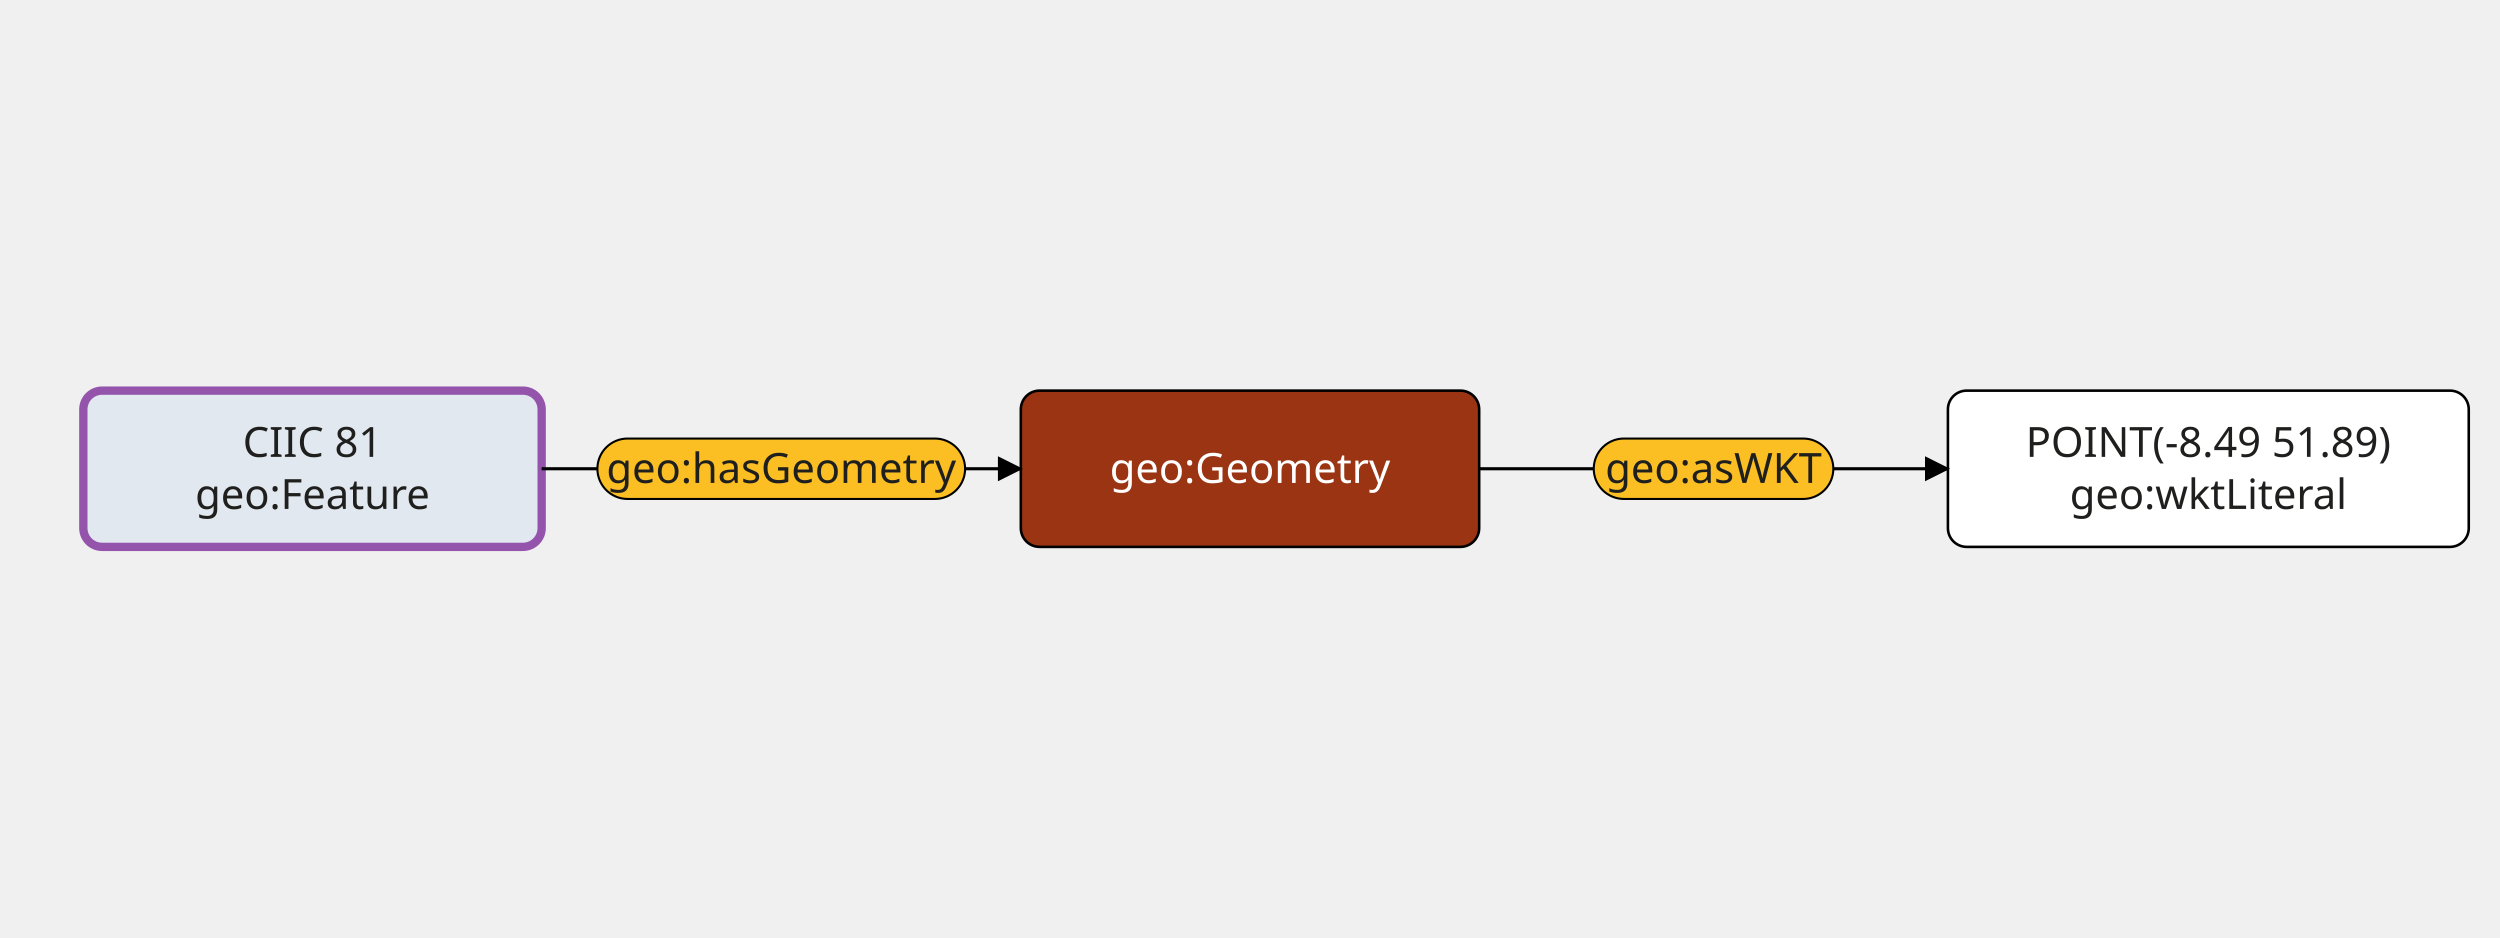
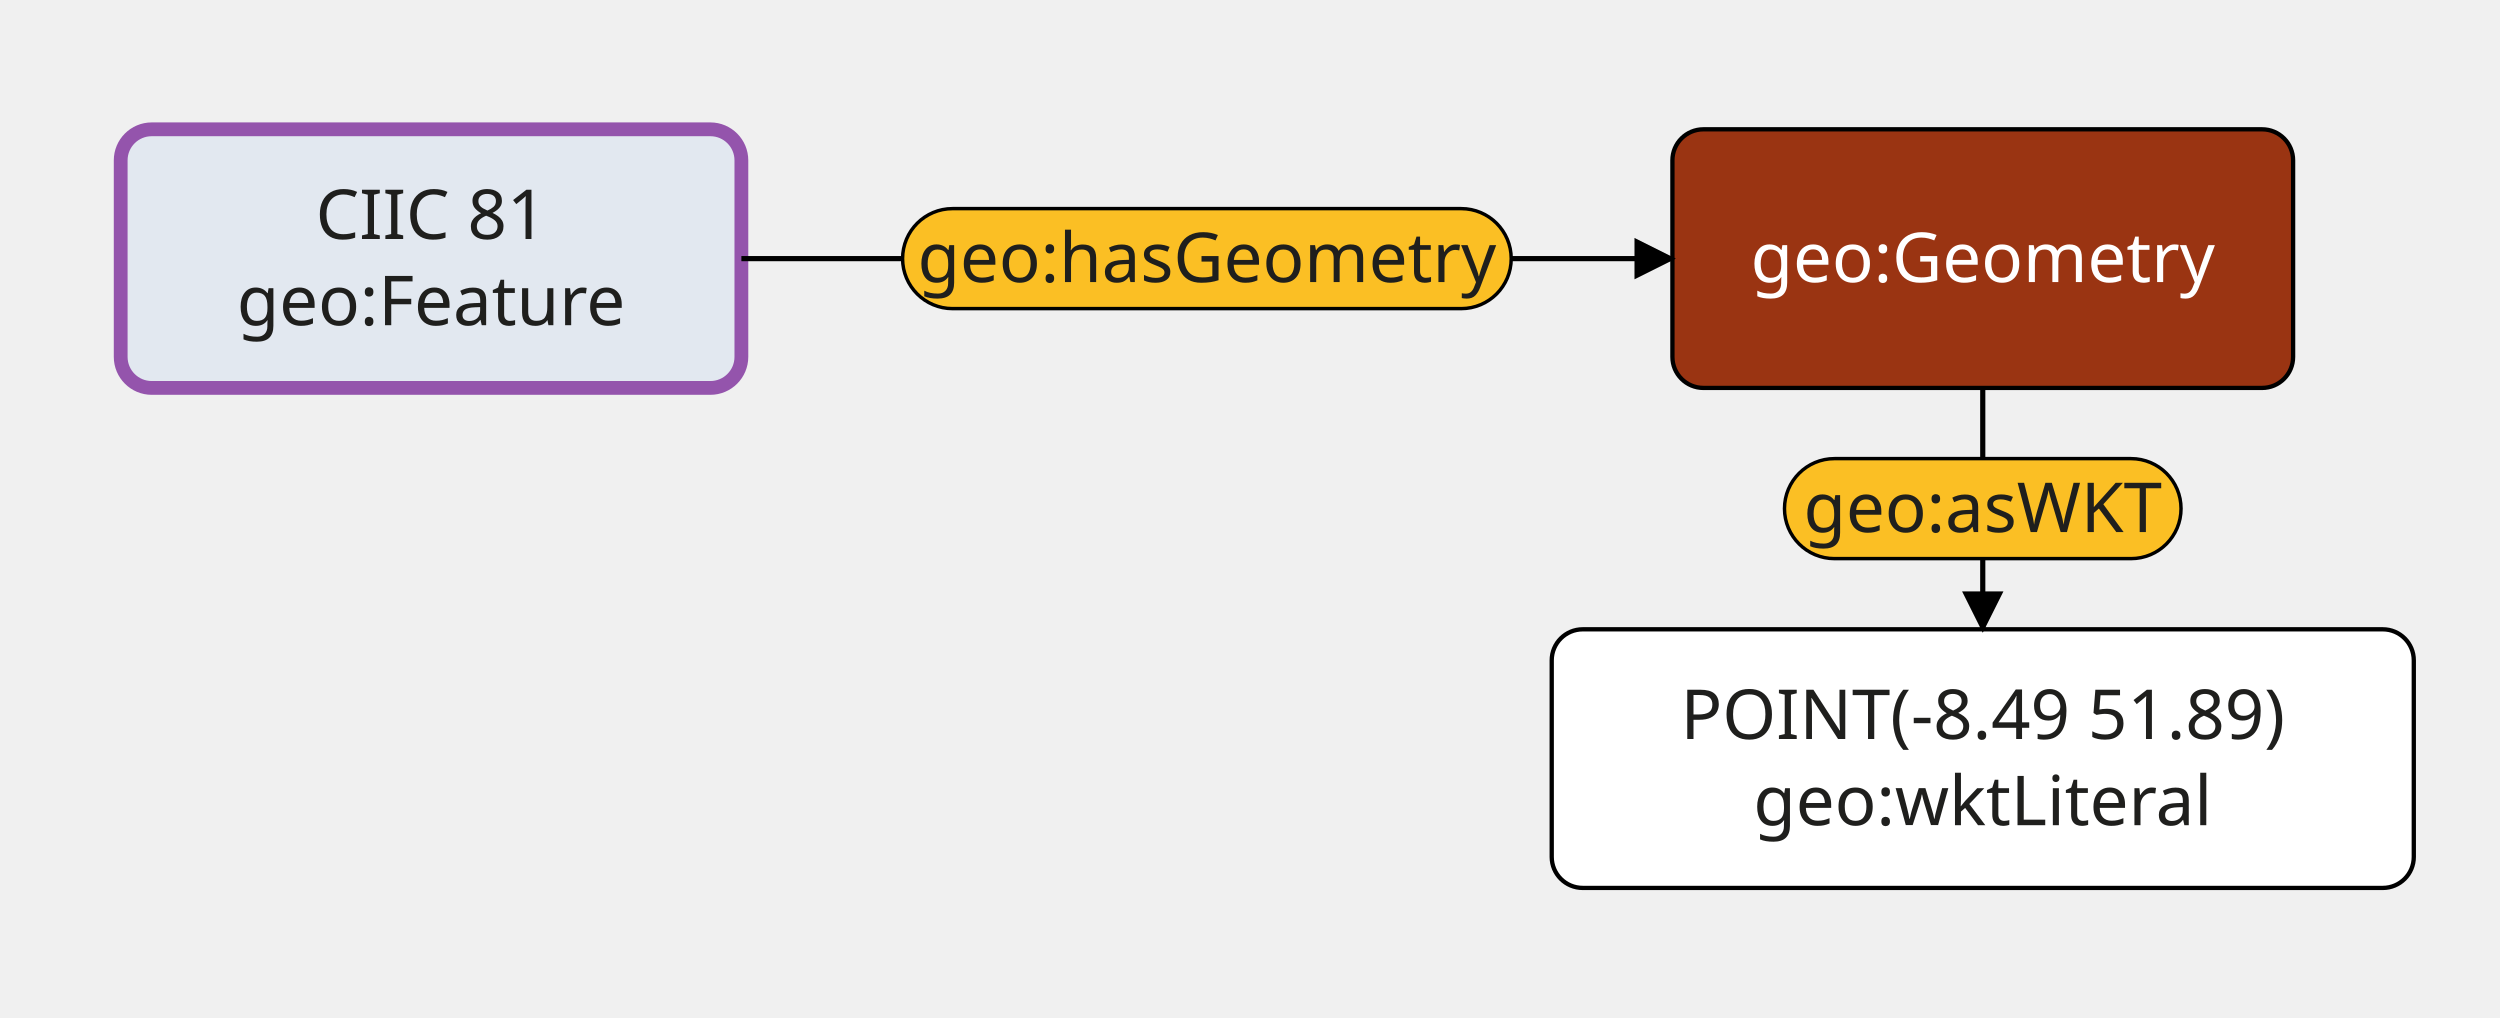
- <svg xmlns="http://www.w3.org/2000/svg" width="2400" height="900" viewBox="0 0 2400 900">
+ <svg xmlns="http://www.w3.org/2000/svg" width="1450" height="590" viewBox="0 0 1450 590">
  <defs>
    <marker id="a" markerUnits="userSpaceOnUse" markerWidth="24" markerHeight="24" refX="22" refY="12" orient="auto">
      <path d="M0,0 L24,12 L0,24 z" fill="#000" />
    </marker>
  </defs>
-   <rect x="80.0" y="375.0" width="440.0" height="150.0" rx="18" fill="#e2e8f0" stroke="#9454AC" stroke-width="8" />
-   <text x="300.0" y="438.6" font-family="Fira Sans" font-size="40" font-weight="500" fill="#1f1f1d" text-anchor="middle">CIIC 81</text>
-   <text x="300.0" y="488.6" font-family="Fira Sans" font-size="40" font-weight="400" fill="#1f1f1d" text-anchor="middle">geo:Feature</text>
-   <rect x="980.0" y="375.0" width="440.0" height="150.0" rx="18" fill="#9a3412" stroke="#000" stroke-width="2.5" />
-   <text x="1200.0" y="463.6" font-family="Fira Sans" font-size="40" font-weight="400" fill="#fff" text-anchor="middle">geo:Geometry</text>
-   <rect x="1870.0" y="375.0" width="500.0" height="150.0" rx="18" fill="#fff" stroke="#000" stroke-width="2.5" />
-   <text x="2120.0" y="438.6" font-family="Fira Sans" font-size="40" font-weight="500" fill="#1f1f1d" text-anchor="middle">POINT(-8.49 51.89)</text>
-   <text x="2120.0" y="488.6" font-family="Fira Sans" font-size="40" font-weight="400" fill="#1f1f1d" text-anchor="middle">geo:wktLiteral</text>
-   <line x1="520.0" y1="450.0" x2="980.0" y2="450.0" stroke="#000" stroke-width="3" marker-end="url(#a)" />
-   <rect x="573.5" y="421.0" width="353.0" height="58" rx="29" fill="#fbbf24" stroke="#000" stroke-width="2" />
-   <text x="750.0" y="463.6" font-family="Fira Sans" font-size="40" font-weight="400" fill="#1f1f1d" text-anchor="middle">geo:hasGeometry</text>
-   <line x1="1420.0" y1="450.0" x2="1870.0" y2="450.0" stroke="#000" stroke-width="3" marker-end="url(#a)" />
-   <rect x="1530.0" y="421.0" width="230.0" height="58" rx="29" fill="#fbbf24" stroke="#000" stroke-width="2" />
-   <text x="1645.0" y="463.6" font-family="Fira Sans" font-size="40" font-weight="400" fill="#1f1f1d" text-anchor="middle">geo:asWKT</text>
+   <rect x="70.0" y="75.0" width="360.0" height="150.0" rx="18" fill="#e2e8f0" stroke="#9454AC" stroke-width="8" />
+   <text x="250.0" y="138.6" font-family="Fira Sans" font-size="40" font-weight="500" fill="#1f1f1d" text-anchor="middle">CIIC 81</text>
+   <text x="250.0" y="188.6" font-family="Fira Sans" font-size="40" font-weight="400" fill="#1f1f1d" text-anchor="middle">geo:Feature</text>
+   <rect x="970.0" y="75.0" width="360.0" height="150.0" rx="18" fill="#9a3412" stroke="#000" stroke-width="2.5" />
+   <text x="1150.0" y="163.6" font-family="Fira Sans" font-size="40" font-weight="400" fill="#fff" text-anchor="middle">geo:Geometry</text>
+   <rect x="900.0" y="365.0" width="500.0" height="150.0" rx="18" fill="#fff" stroke="#000" stroke-width="2.5" />
+   <text x="1150.0" y="428.6" font-family="Fira Sans" font-size="40" font-weight="500" fill="#1f1f1d" text-anchor="middle">POINT(-8.49 51.89)</text>
+   <text x="1150.0" y="478.6" font-family="Fira Sans" font-size="40" font-weight="400" fill="#1f1f1d" text-anchor="middle">geo:wktLiteral</text>
+   <line x1="430.0" y1="150.0" x2="970.0" y2="150.0" stroke="#000" stroke-width="3" marker-end="url(#a)" />
+   <rect x="523.5" y="121.0" width="353.0" height="58" rx="29" fill="#fbbf24" stroke="#000" stroke-width="2" />
+   <text x="700.0" y="163.6" font-family="Fira Sans" font-size="40" font-weight="400" fill="#1f1f1d" text-anchor="middle">geo:hasGeometry</text>
+   <line x1="1150.0" y1="225.0" x2="1150.0" y2="365.0" stroke="#000" stroke-width="3" marker-end="url(#a)" />
+   <rect x="1035.0" y="266.0" width="230.0" height="58" rx="29" fill="#fbbf24" stroke="#000" stroke-width="2" />
+   <text x="1150.0" y="308.6" font-family="Fira Sans" font-size="40" font-weight="400" fill="#1f1f1d" text-anchor="middle">geo:asWKT</text>
</svg>
